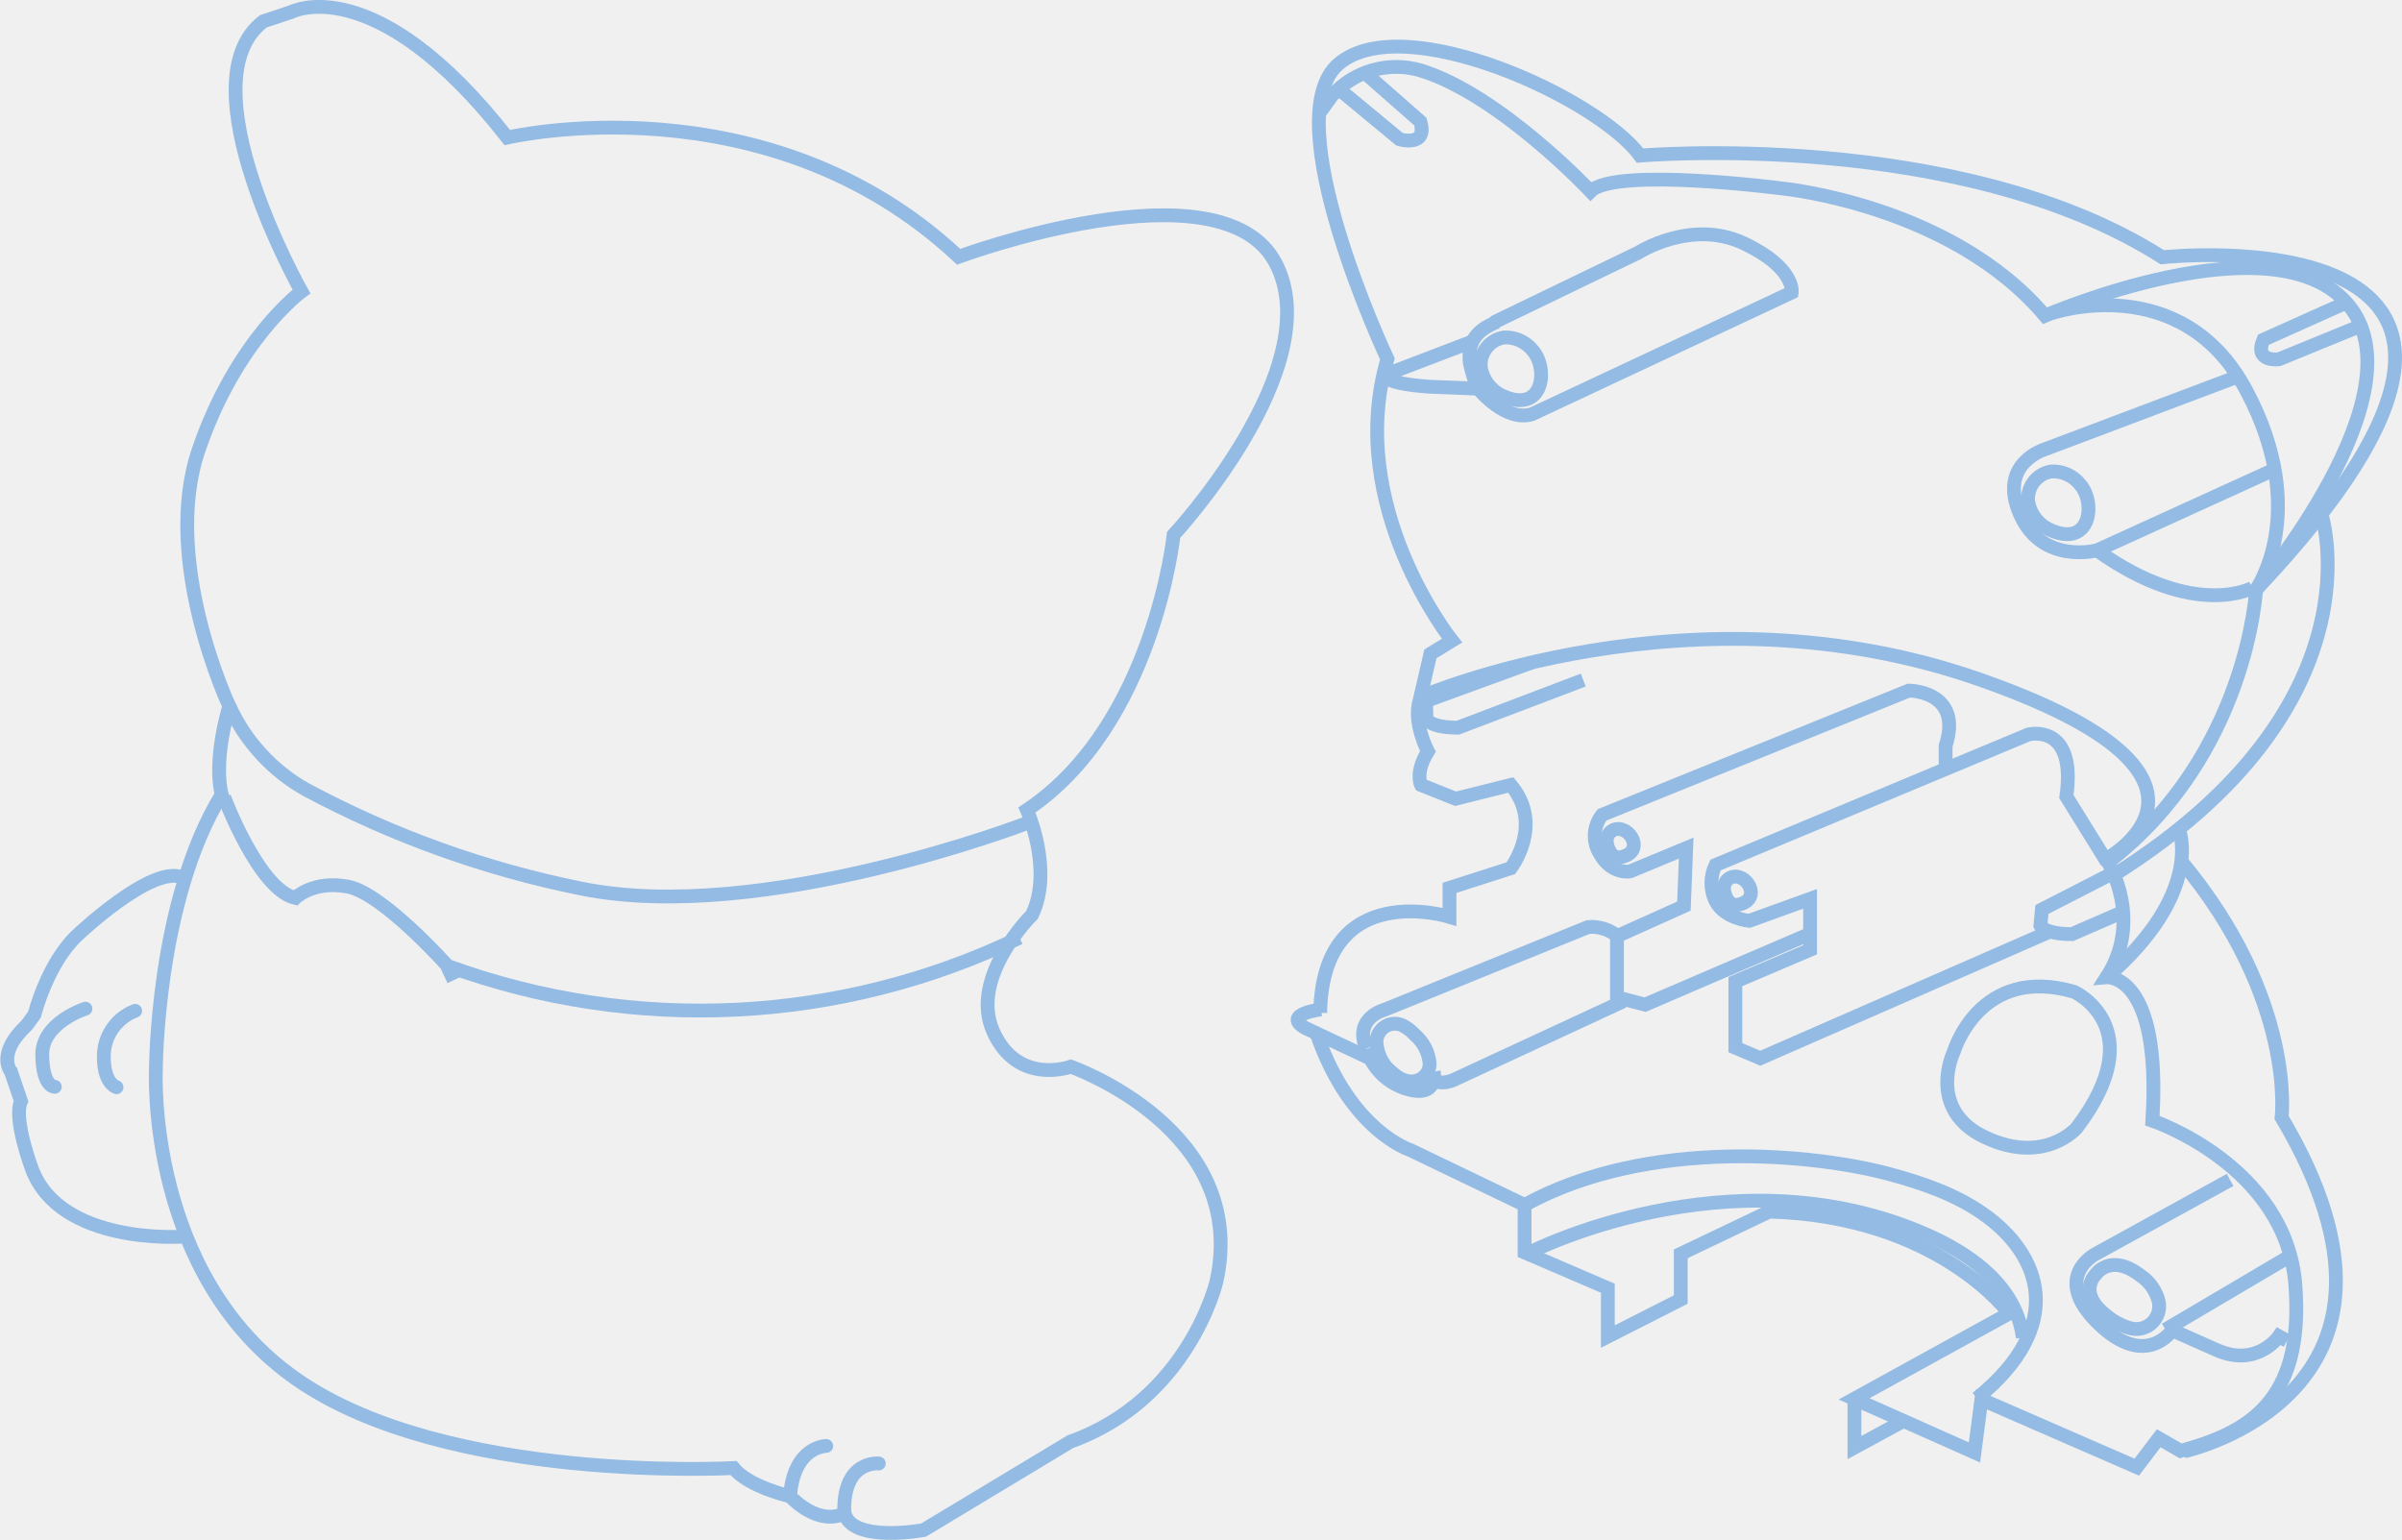
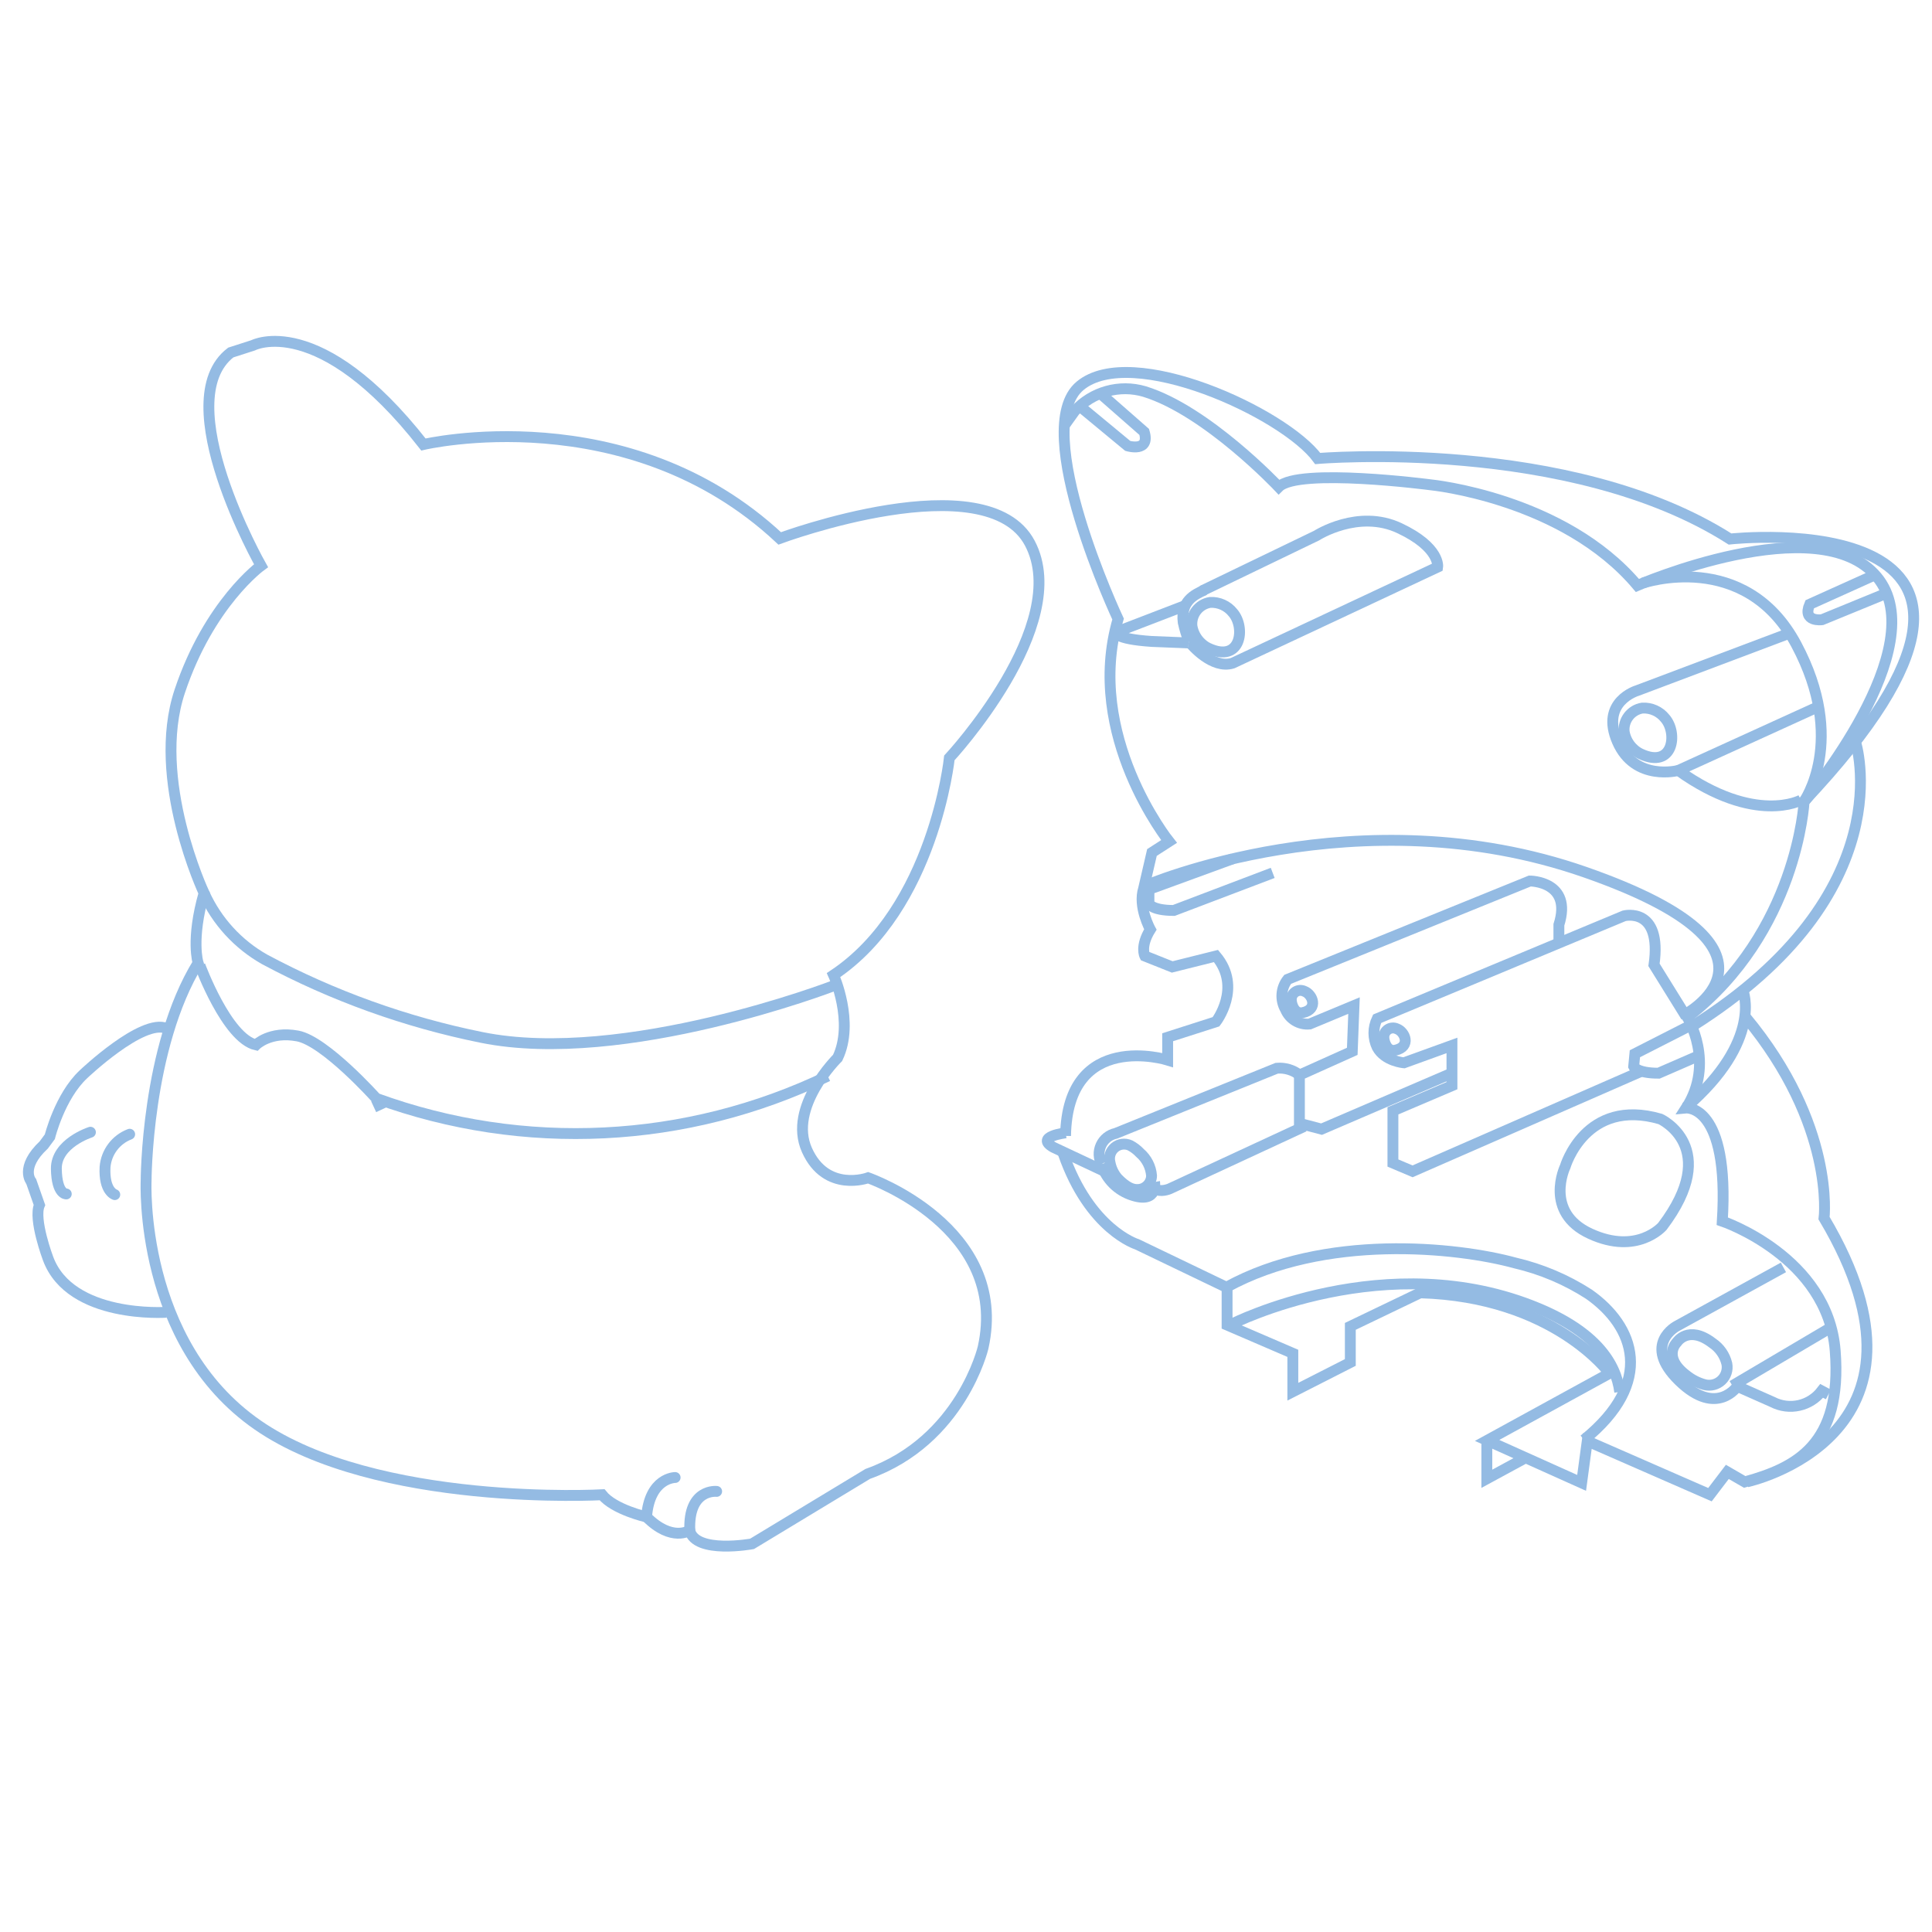
- <svg xmlns="http://www.w3.org/2000/svg" id="Layer_1" data-name="Layer 1" viewBox="0 0 347.95 223.07">
+ <svg xmlns="http://www.w3.org/2000/svg" id="Layer_1" data-name="Layer 1" viewBox="0 0 288 288">
  <defs>
-     <style>.cls-1,.cls-2{fill:none;stroke:#94bbe3;stroke-miterlimit:10;stroke-width:2px;}.cls-2{stroke-linecap:round;}</style>
+     <style>.cls-1{fill:#fff;}.cls-2,.cls-3{fill:none;stroke:#94bbe3;stroke-miterlimit:10;stroke-width:1.62px;}.cls-3{stroke-linecap:round;}</style>
  </defs>
-   <path class="cls-1" d="M249.64,198.79s12.06-6.33,31.27,18.2c0,0,37.48-8.85,65.38,17.27,0,0,38-14.1,45.9.89s-14.76,39.4-14.76,39.4-2.86,27.58-21.25,39.85c0,0,3.87,8.66.74,15.2,0,0-9.17,9-5.62,16.91s11.23,5.08,11.23,5.08,26,9.06,21.1,31.14c0,0-4,17.06-21.16,23.19l-21.26,12.81s-10.36,1.91-11.45-2.45c0,0-3.27,2.18-7.9-2.45,0,0-6-1.36-8.18-4.09,0,0-41.42,2.32-63.23-12.81S230,352.22,230,352.22s0-24.53,9.54-40.06c0,0-1.36-4.22,1.09-12.81,0,0-9.9-21-4.45-37.06s14.91-23,14.91-23S234,209,245.56,200.15Z" transform="translate(-207.42 -197.06)" />
-   <path class="cls-1" d="M356.18,316.31s-38.41,14.79-64.57,9.48a145.3,145.3,0,0,1-39.84-14.32,26.48,26.48,0,0,1-11.12-12.11" transform="translate(-207.42 -197.06)" />
-   <path class="cls-1" d="M239.89,312.55s5,13.37,10.3,14.6c0,0,2.59-2.59,7.63-1.64S272.26,337,272.26,337a106.71,106.71,0,0,0,82.85-4.09" transform="translate(-207.42 -197.06)" />
-   <line class="cls-1" x1="64.81" y1="140.05" x2="65.73" y2="142" />
-   <path class="cls-1" d="M233.75,376.22s-17.59,1.23-21.71-9.82c0,0-2.73-7.21-1.58-9.82L209,352.3s-2.18-2.53,2.3-6.73l1.11-1.51s1.82-7.33,6.14-11.45c0,0,10.81-10.3,15.25-8.44" transform="translate(-207.42 -197.06)" />
-   <path class="cls-2" d="M219.8,343.19s-6.34,2-6.26,6.73,1.82,4.59,1.82,4.59" transform="translate(-207.42 -197.06)" />
-   <path class="cls-2" d="M227,343.5a7.06,7.06,0,0,0-4.52,6c-.24,4.52,1.82,5.07,1.82,5.07" transform="translate(-207.42 -197.06)" />
-   <path class="cls-2" d="M327.11,406.54s-4.71,0-5.24,7.27" transform="translate(-207.42 -197.06)" />
-   <path class="cls-2" d="M334.72,409.08s-5.25-.58-5,7.18" transform="translate(-207.42 -197.06)" />
-   <path class="cls-1" d="M398.17,340.75" transform="translate(-207.42 -197.06)" />
-   <path class="cls-1" d="M534.21,282.51c52.24-55.34-13.56-48.18-13.56-48.18C491.29,215.61,445,219.6,445,219.6c-6.17-8.36-34.14-21.2-43.6-13.34s7,42.8,7,42.8c-6.27,21.3,9.36,40.81,9.36,40.81l-3.13,1.91-1.53,6.6c-1.09,3.35,1.17,7.54,1.17,7.54-1.93,3.1-1,4.86-1,4.86l5,2,8-2c4.86,5.78,0,12.06,0,12.06l-8.88,2.85v4.19s-18.4-5.73-18.73,13.92" transform="translate(-207.42 -197.06)" />
-   <polyline class="cls-1" points="268.63 202.67 268.63 209.71 275.57 205.95" />
-   <path class="cls-1" d="M543.7,271.54s9.05,27.67-30,52.24" transform="translate(-207.42 -197.06)" />
-   <path class="cls-1" d="M523.05,317.18s3.78,9.13-10.48,21.49" transform="translate(-207.42 -197.06)" />
-   <path class="cls-1" d="M523.79,407.33s38-8.18,14.14-48.37c0,0,2.13-17.05-14.43-37" transform="translate(-207.42 -197.06)" />
-   <path class="cls-1" d="M398.53,213.48l1.88-2.62a12.51,12.51,0,0,1,12.83-3.59c11.46,3.53,24.59,17.51,24.59,17.51,3.57-3.58,27.89-.4,27.89-.4s24.39,2.39,37.93,18.42c0,0,33.19-14.42,43.94-1.59s-13.36,41.31-13.36,41.31S533,306.43,512.79,322c0,0,5.17,8.32-.22,16.64,0,0,8-.71,6.64,20.77,0,0,19.37,6.52,20.71,23.78s-7.23,21.47-16.61,24.07l-3.18-1.84-3.18,4.19-22.51-9.81-1,7.68L476,399.72l22.46-12.37s-10.2-14.09-34.75-14.76l-12.82,6.12,0,6.62-10.56,5.36v-7l-12.06-5.19v-6.87l-16.52-7.94S403.11,361,398.21,347" transform="translate(-207.42 -197.06)" />
-   <path class="cls-1" d="M511.84,321.9s23.76-11.95-17.78-26.44S413.25,298,413.25,298" transform="translate(-207.42 -197.06)" />
-   <path class="cls-1" d="M504.69,242.42s18.74-6.41,28.14,11.24,1.38,28.85,1.38,28.85" transform="translate(-207.42 -197.06)" />
-   <path class="cls-1" d="M546.73,241.15l-11.44,5.13c-1.41,3.32,2.25,2.83,2.25,2.83l11.75-4.81" transform="translate(-207.42 -197.06)" />
-   <path class="cls-1" d="M533.72,282.22s-8.37,4.66-22.54-5.43l25.1-11.44" transform="translate(-207.42 -197.06)" />
-   <path class="cls-1" d="M511.18,276.79s-7.94,2.12-11.16-5.25,3.62-9.39,3.62-9.39l1.09-.41,26.9-10.15" transform="translate(-207.42 -197.06)" />
-   <path class="cls-1" d="M501.22,269.71a4,4,0,0,1,3.34-4.35,5,5,0,0,1,4.18,1.88c2.36,2.72,1.51,9.35-4.49,6.52a4.86,4.86,0,0,1-1.24-.82A5.52,5.52,0,0,1,501.22,269.71Z" transform="translate(-207.42 -197.06)" />
-   <path class="cls-1" d="M424.28,243.67c-1.92.86-4.43,2.08-3.94,6a23,23,0,0,0,1.07,3.52" transform="translate(-207.42 -197.06)" />
-   <path class="cls-1" d="M423.77,243.79l21-10.14s7.64-4.9,15.2-1.36,7,7.14,7,7.14l-37.63,17.64c-3.75,1.13-7.48-3.31-7.93-3.86a.18.18,0,0,0-.12-.07" transform="translate(-207.42 -197.06)" />
-   <path class="cls-1" d="M421.93,250.3a4,4,0,0,1,3.34-4.35,5,5,0,0,1,4.18,1.88c2.36,2.72,1.51,9.35-4.49,6.52a4.86,4.86,0,0,1-1.24-.82A5.52,5.52,0,0,1,421.93,250.3Z" transform="translate(-207.42 -197.06)" />
-   <path class="cls-1" d="M504.18,332.1l-41.77,18.27-3.61-1.53v-9.57l10.83-4.61v-7.38l-8.8,3.18s-3.53-.27-4.9-2.85a6.05,6.05,0,0,1,0-5.23l45.34-18.92s7-1.76,5.48,9l5.89,9.5" transform="translate(-207.42 -197.06)" />
-   <path class="cls-1" d="M469.63,332.33l-23.91,10.28-4.07-1.07v-8.85l9.7-4.36.33-8.4-8.14,3.38s-2.7.52-4.43-2.67a4.87,4.87,0,0,1,.39-5.53l44.43-18s7.9,0,5.33,8v3.19" transform="translate(-207.42 -197.06)" />
-   <path class="cls-1" d="M442.54,317.31a1.67,1.67,0,0,0-2.37,1.58c0,.74.55,2.68,2.12,2.34C445.2,320.59,444.06,317.84,442.54,317.31Z" transform="translate(-207.42 -197.06)" />
-   <path class="cls-1" d="M459.52,324.2a1.67,1.67,0,0,0-2.37,1.58c0,.74.55,2.68,2.12,2.34C462.18,327.48,461,324.73,459.52,324.2Z" transform="translate(-207.42 -197.06)" />
-   <path class="cls-1" d="M513.46,323.56l-10.25,5.26-.22,2.34s.56,1.23,4.57,1.23l6.9-3" transform="translate(-207.42 -197.06)" />
-   <path class="cls-1" d="M429.4,293,414,298.62l.05,2.63s.56,1.23,4.57,1.23l18.15-6.9" transform="translate(-207.42 -197.06)" />
-   <path class="cls-1" d="M428.31,371.61c17.93-9.84,42.16-7.35,52.9-4.43,4.65,1.26,9.46,2.9,13.5,5.74,8.35,5.86,12.2,16.1-.91,26.71" transform="translate(-207.42 -197.06)" />
-   <path class="cls-1" d="M415.12,352.32s.71,3.94-4,2.47a8.7,8.7,0,0,1-5.76-5.76" transform="translate(-207.42 -197.06)" />
-   <path class="cls-1" d="M405.36,349c-1.94-4.47,2.59-5.64,2.59-5.64l29.53-12a5.94,5.94,0,0,1,4.17,1.26" transform="translate(-207.42 -197.06)" />
-   <path class="cls-1" d="M415.12,353.5c1,.82,2.74.07,2.74.07l24.72-11.46" transform="translate(-207.42 -197.06)" />
-   <path class="cls-1" d="M508.26,360.45c11-14.5-.37-19.7-.37-19.7-13.75-4-17.47,8.73-17.47,8.73s-4,8.35,4.61,12.37S508.26,360.45,508.26,360.45Z" transform="translate(-207.42 -197.06)" />
-   <path class="cls-1" d="M538.72,391.3l-1.18-.65s-3.14,4.58-9,2l-6.94-3.08" transform="translate(-207.42 -197.06)" />
-   <path class="cls-1" d="M530.47,368,511,378.72s-6.55,3.34.39,10.08,10.74.92,10.74.92" transform="translate(-207.42 -197.06)" />
-   <path class="cls-1" d="M516.07,389.5a3.31,3.31,0,0,0,4.07-3.83,6.35,6.35,0,0,0-2.63-3.8c-4.45-3.41-6.55-.13-6.55-.13s-2.75,2.62,1.7,6A9.17,9.17,0,0,0,516.07,389.5Z" transform="translate(-207.42 -197.06)" />
-   <path class="cls-1" d="M406.88,348.65a2.67,2.67,0,0,1,3.69-3.05A6.82,6.82,0,0,1,412.4,347a6.17,6.17,0,0,1,2.12,4.17,2.58,2.58,0,0,1-2.31,2.54c-1.27.15-2.4-.47-3.93-2A6.24,6.24,0,0,1,406.88,348.65Z" transform="translate(-207.42 -197.06)" />
-   <path class="cls-1" d="M429.3,378.37s28.49-14.46,56.26-2.85c10.41,4.35,14.21,10,14.89,15.33" transform="translate(-207.42 -197.06)" />
-   <path class="cls-1" d="M420.79,246.5,408,251.39s-.43,1.22,6.59,1.7l6.75.27" transform="translate(-207.42 -197.06)" />
-   <path class="cls-1" d="M401.23,209.85l8.93,7.39s4.15,1.21,3-2.57L405,207.5" transform="translate(-207.42 -197.06)" />
-   <path class="cls-1" d="M398.8,343.29S393,344,396.52,346l9.29,4.37" transform="translate(-207.42 -197.06)" />
-   <line class="cls-1" x1="331.85" y1="181.9" x2="313.68" y2="192.63" />
+   <rect class="cls-1" width="288" height="288" />
+   <path class="cls-2" d="M277.61,230.4s9.8-5.14,25.4,14.78c0,0,30.45-7.19,53.11,14,0,0,30.86-11.46,37.29.72s-12,32-12,32-2.32,22.41-17.26,32.37c0,0,3.15,7,.6,12.35,0,0-7.45,7.32-4.57,13.74s9.12,4.13,9.12,4.13,21.13,7.36,17.14,25.3c0,0-3.24,13.86-17.19,18.84L352,409.06s-8.41,1.55-9.3-2c0,0-2.66,1.77-6.42-2,0,0-4.87-1.11-6.64-3.32,0,0-33.65,1.88-51.36-10.41S261.67,355,261.67,355s0-19.93,7.75-32.54c0,0-1.11-3.43.89-10.41,0,0-8-17-3.62-30.1s12.11-18.7,12.11-18.7-13.92-24.58-4.51-31.78Z" transform="translate(-239.89 -178.92)" />
+   <path class="cls-2" d="M364.15,325.87s-31.2,12-52.45,7.7a118,118,0,0,1-32.37-11.64,21.51,21.51,0,0,1-9-9.84" transform="translate(-239.89 -178.92)" />
+   <path class="cls-2" d="M269.69,322.82s4,10.86,8.36,11.86c0,0,2.1-2.1,6.2-1.33s11.73,9.3,11.73,9.3a86.69,86.69,0,0,0,67.3-3.32" transform="translate(-239.89 -178.92)" />
+   <line class="cls-2" x1="56.07" y1="163.85" x2="56.81" y2="165.44" />
+   <path class="cls-2" d="M264.69,374.54s-14.29,1-17.63-8c0,0-2.22-5.86-1.29-8l-1.22-3.48s-1.77-2.06,1.87-5.47l.9-1.22s1.48-6,5-9.3c0,0,8.78-8.37,12.39-6.85" transform="translate(-239.89 -178.92)" />
+   <path class="cls-3" d="M253.37,347.7s-5.15,1.64-5.08,5.47,1.48,3.73,1.48,3.73" transform="translate(-239.89 -178.92)" />
+   <path class="cls-3" d="M259.22,348a5.73,5.73,0,0,0-3.67,4.89C255.36,356.52,257,357,257,357" transform="translate(-239.89 -178.92)" />
+   <path class="cls-3" d="M340.53,399.17s-3.82,0-4.26,5.9" transform="translate(-239.89 -178.92)" />
+   <path class="cls-3" d="M346.72,401.24s-4.27-.47-4,5.83" transform="translate(-239.89 -178.92)" />
+   <path class="cls-2" d="M398.26,345.73" transform="translate(-239.89 -178.92)" />
+   <path class="cls-2" d="M508.78,298.41c42.44-45-11-39.14-11-39.14-23.86-15.21-61.46-12-61.46-12-5-6.79-27.74-17.22-35.42-10.84s5.66,34.77,5.66,34.77c-5.09,17.31,7.6,33.16,7.6,33.16L411.61,306l-1.24,5.36c-.88,2.72,1,6.12,1,6.12-1.57,2.52-.82,3.95-.82,3.95l4.08,1.63,6.53-1.63c3.95,4.7,0,9.8,0,9.8l-7.21,2.31v3.4s-14.95-4.65-15.22,11.31" transform="translate(-239.89 -178.92)" />
+   <polyline class="cls-2" points="221.64 214.72 221.64 220.44 227.28 217.38" />
+   <path class="cls-2" d="M516.49,289.5s7.35,22.48-24.41,42.44" transform="translate(-239.89 -178.92)" />
+   <path class="cls-2" d="M499.71,326.58S502.78,334,491.2,344" transform="translate(-239.89 -178.92)" />
+   <path class="cls-2" d="M500.32,399.81s30.86-6.65,11.48-39.3c0,0,1.73-13.85-11.72-30" transform="translate(-239.89 -178.92)" />
+   <path class="cls-2" d="M398.56,242.33l1.53-2.13a10.17,10.17,0,0,1,10.42-2.91c9.31,2.87,20,14.22,20,14.22,2.9-2.91,22.65-.32,22.65-.32s19.81,1.94,30.81,15c0,0,27-11.72,35.7-1.29s-10.85,33.56-10.85,33.56-1,19.43-17.4,32.11c0,0,4.2,6.76-.18,13.52,0,0,6.48-.58,5.39,16.87,0,0,15.74,5.3,16.83,19.32s-5.87,17.44-13.49,19.55l-2.59-1.5-2.59,3.4-18.29-8-.84,6.24-14.09-6.33,18.25-10s-8.29-11.44-28.23-12l-10.41,5,0,5.38-8.57,4.36v-5.72l-9.8-4.22v-5.58l-13.42-6.45s-7.05-2.14-11-13.54" transform="translate(-239.89 -178.92)" />
+   <path class="cls-2" d="M490.61,330.41s19.3-9.71-14.44-21.48S410.51,311,410.51,311" transform="translate(-239.89 -178.92)" />
+   <path class="cls-2" d="M484.8,265.84S500,260.64,507.66,275s1.12,23.43,1.12,23.43" transform="translate(-239.89 -178.92)" />
+   <path class="cls-2" d="M518.95,264.81,509.66,269c-1.15,2.7,1.83,2.3,1.83,2.3l9.54-3.91" transform="translate(-239.89 -178.92)" />
+   <path class="cls-2" d="M508.38,298.18s-6.8,3.79-18.31-4.41l20.39-9.29" transform="translate(-239.89 -178.92)" />
+   <path class="cls-2" d="M490.07,293.77s-6.45,1.72-9.07-4.27,2.94-7.63,2.94-7.63l.88-.33,21.86-8.24" transform="translate(-239.89 -178.92)" />
+   <path class="cls-2" d="M482,288a3.25,3.25,0,0,1,2.71-3.53,4.07,4.07,0,0,1,3.4,1.53c1.92,2.21,1.23,7.59-3.65,5.3a4,4,0,0,1-1-.67A4.48,4.48,0,0,1,482,288Z" transform="translate(-239.89 -178.92)" />
+   <path class="cls-2" d="M419.47,266.86c-1.56.7-3.6,1.69-3.2,4.84a18.68,18.68,0,0,0,.87,2.86" transform="translate(-239.89 -178.92)" />
+   <path class="cls-2" d="M419.07,267l17.08-8.24s6.2-4,12.35-1.11,5.7,5.8,5.7,5.8l-30.57,14.33c-3,.92-6.08-2.69-6.44-3.14a.15.15,0,0,0-.1-.05" transform="translate(-239.89 -178.92)" />
+   <path class="cls-2" d="M417.57,272.25a3.25,3.25,0,0,1,2.71-3.53,4.07,4.07,0,0,1,3.4,1.53c1.92,2.21,1.23,7.59-3.65,5.3a4,4,0,0,1-1-.67A4.48,4.48,0,0,1,417.57,272.25Z" transform="translate(-239.89 -178.92)" />
+   <path class="cls-2" d="M484.39,338.69l-33.93,14.84-2.93-1.24v-7.78l8.8-3.75v-6l-7.15,2.59s-2.87-.22-4-2.32a4.92,4.92,0,0,1,0-4.25L482,315.44s5.69-1.43,4.45,7.31l4.79,7.72" transform="translate(-239.89 -178.92)" />
+   <path class="cls-2" d="M456.32,338.89l-19.43,8.35-3.3-.87v-7.19l7.88-3.54.26-6.82-6.61,2.75a3.53,3.53,0,0,1-3.6-2.17,4,4,0,0,1,.32-4.49l36.1-14.66s6.41,0,4.33,6.53v2.59" transform="translate(-239.89 -178.92)" />
+   <path class="cls-2" d="M434.31,326.68a1.36,1.36,0,0,0-1.93,1.29c0,.6.45,2.18,1.72,1.9C436.47,329.35,435.54,327.11,434.31,326.68Z" transform="translate(-239.89 -178.92)" />
+   <path class="cls-2" d="M448.11,332.28a1.36,1.36,0,0,0-1.93,1.29c0,.6.45,2.18,1.72,1.9C450.27,334.94,449.34,332.71,448.11,332.28Z" transform="translate(-239.89 -178.92)" />
+   <path class="cls-2" d="M491.92,331.76,483.6,336l-.18,1.9s.45,1,3.71,1l5.61-2.44" transform="translate(-239.89 -178.92)" />
+   <path class="cls-2" d="M423.64,306.94l-12.48,4.56,0,2.14s.45,1,3.71,1l14.74-5.6" transform="translate(-239.89 -178.92)" />
+   <path class="cls-2" d="M422.75,370.79c14.56-8,34.25-6,43-3.6a34.88,34.88,0,0,1,11,4.66c6.79,4.76,9.91,13.08-.74,21.7" transform="translate(-239.89 -178.92)" />
+   <path class="cls-2" d="M412,355.12s.57,3.2-3.25,2a7.07,7.07,0,0,1-4.68-4.68" transform="translate(-239.89 -178.92)" />
+   <path class="cls-2" d="M404.11,352.45a3.15,3.15,0,0,1,2.1-4.58l24-9.71a4.82,4.82,0,0,1,3.39,1" transform="translate(-239.89 -178.92)" />
+   <path class="cls-2" d="M412,356.08c.81.67,2.23.06,2.23.06l20.08-9.31" transform="translate(-239.89 -178.92)" />
+   <path class="cls-2" d="M487.7,361.73c8.91-11.78-.3-16-.3-16-11.17-3.25-14.19,7.1-14.19,7.1s-3.26,6.78,3.74,10S487.7,361.73,487.7,361.73Z" transform="translate(-239.89 -178.92)" />
+   <path class="cls-2" d="M512.45,386.79l-1-.53a5.85,5.85,0,0,1-7.34,1.65l-5.64-2.5" transform="translate(-239.89 -178.92)" />
+   <path class="cls-2" d="M505.74,367.85l-15.85,8.72s-5.32,2.71.32,8.19,8.72.74,8.72.74" transform="translate(-239.89 -178.92)" />
+   <path class="cls-2" d="M494,385.33a2.69,2.69,0,0,0,3.31-3.11,5.16,5.16,0,0,0-2.14-3.09c-3.62-2.77-5.32-.11-5.32-.11s-2.23,2.13,1.38,4.89A7.45,7.45,0,0,0,494,385.33Z" transform="translate(-239.89 -178.92)" />
+   <path class="cls-2" d="M405.34,352.14a2.17,2.17,0,0,1,3-2.48,5.54,5.54,0,0,1,1.48,1.12,5,5,0,0,1,1.73,3.39,2.09,2.09,0,0,1-1.87,2.06c-1,.12-1.95-.39-3.19-1.65A5.07,5.07,0,0,1,405.34,352.14Z" transform="translate(-239.89 -178.92)" />
+   <path class="cls-2" d="M423.55,376.28s23.14-11.74,45.7-2.31c8.46,3.54,11.54,8.11,12.09,12.45" transform="translate(-239.89 -178.92)" />
+   <path class="cls-2" d="M416.64,269.16l-10.4,4s-.35,1,5.35,1.38l5.48.22" transform="translate(-239.89 -178.92)" />
+   <path class="cls-2" d="M400.75,239.39l7.25,6s3.37,1,2.46-2.08l-6.65-5.83" transform="translate(-239.89 -178.92)" />
+   <path class="cls-2" d="M398.77,347.79s-4.7.55-1.85,2.16l7.55,3.55" transform="translate(-239.89 -178.92)" />
+   <line class="cls-2" x1="273" y1="197.85" x2="258.24" y2="206.57" />
</svg>
